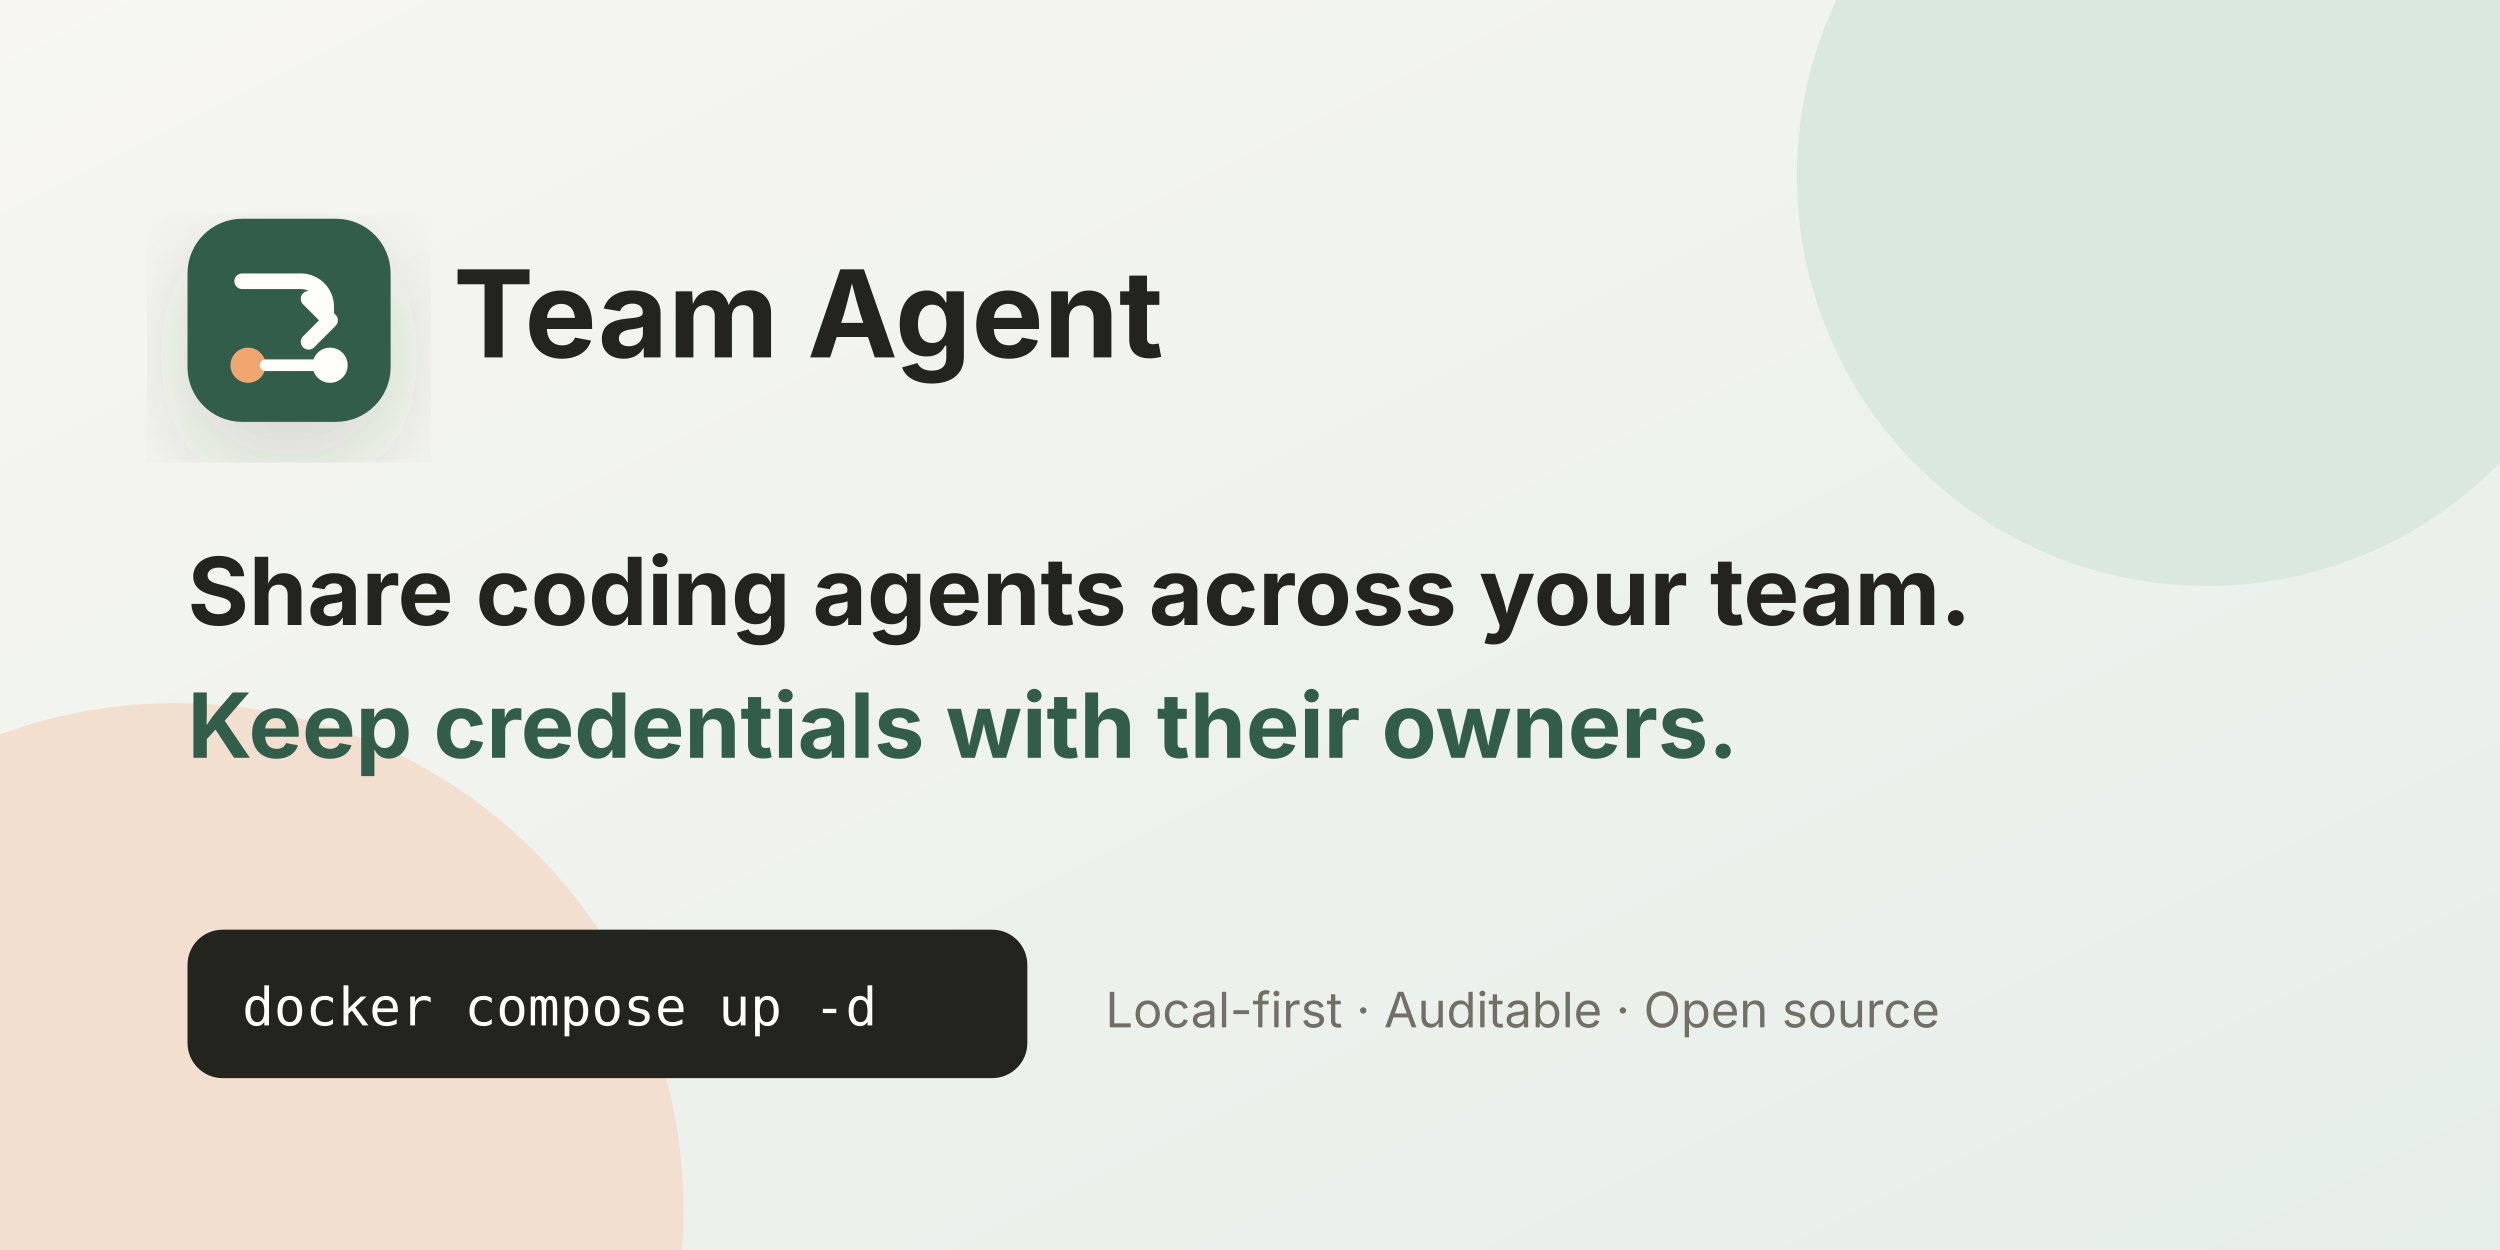
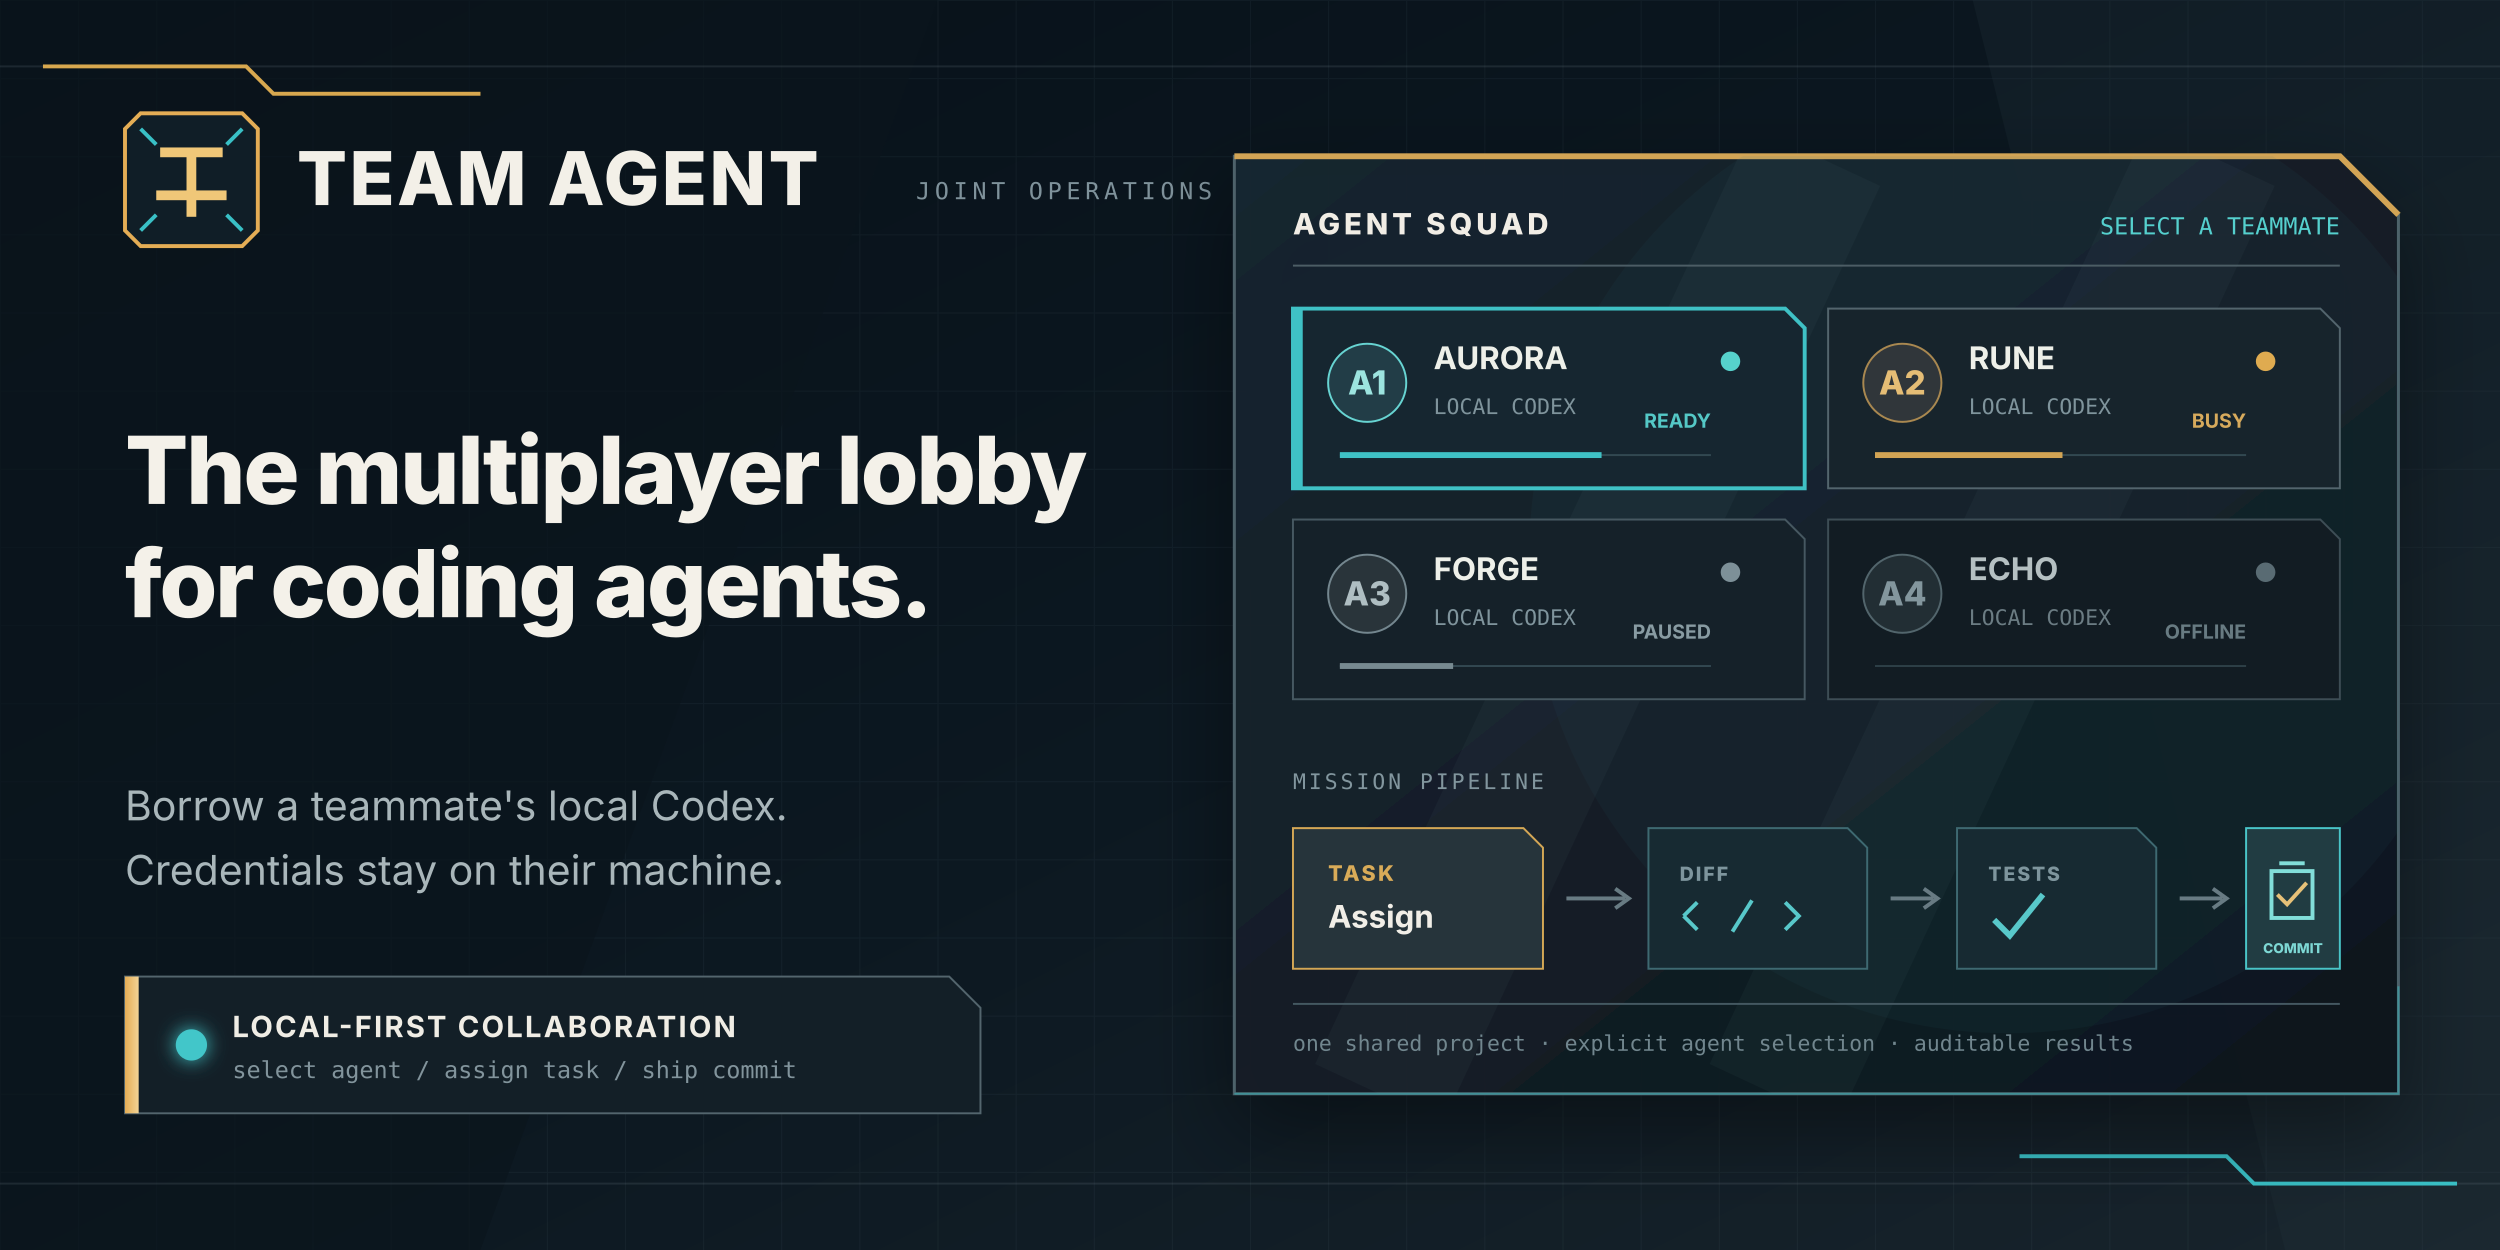
- <svg xmlns="http://www.w3.org/2000/svg" width="1280" height="640" viewBox="0 0 1280 640">
+ <svg xmlns="http://www.w3.org/2000/svg" width="1280" height="640" viewBox="0 0 1280 640" role="img" aria-labelledby="title desc">
  <defs>
-     <linearGradient id="bg" x1="0" y1="0" x2="1" y2="1">
-       <stop offset="0" stop-color="#f7f6f1" />
-       <stop offset="1" stop-color="#e6eee9" />
+     <linearGradient id="background" x1="0" y1="0" x2="1" y2="1">
+       <stop offset="0" stop-color="#071018" />
+       <stop offset="0.54" stop-color="#0c1821" />
+       <stop offset="1" stop-color="#18242c" />
    </linearGradient>
-     <filter id="shadow" x="-20%" y="-20%" width="140%" height="140%">
-       <feDropShadow dx="0" dy="18" stdDeviation="24" flood-color="#244437" flood-opacity=".16" />
+     <linearGradient id="panel" x1="0" y1="0" x2="1" y2="1">
+       <stop offset="0" stop-color="#182630" stop-opacity="0.96" />
+       <stop offset="1" stop-color="#0d171e" stop-opacity="0.96" />
+     </linearGradient>
+     <linearGradient id="gold" x1="0" y1="0" x2="1" y2="0">
+       <stop offset="0" stop-color="#e4ad55" />
+       <stop offset="1" stop-color="#f2d395" />
+     </linearGradient>
+     <pattern id="grid" width="40" height="40" patternUnits="userSpaceOnUse">
+       <path d="M40 0H0V40" fill="none" stroke="#6f8791" stroke-opacity="0.08" />
+     </pattern>
+     <filter id="soft-shadow" x="-20%" y="-20%" width="140%" height="140%">
+       <feDropShadow dx="0" dy="18" stdDeviation="22" flood-color="#00070b" flood-opacity="0.42" />
    </filter>
+     <filter id="cyan-glow" x="-80%" y="-80%" width="260%" height="260%">
+       <feGaussianBlur stdDeviation="5" result="blur" />
+       <feMerge>
+         <feMergeNode in="blur" />
+         <feMergeNode in="SourceGraphic" />
+       </feMerge>
+     </filter>
+     <clipPath id="lobby-clip">
+       <path d="M632 80H1198L1228 110V560H632Z" />
+     </clipPath>
  </defs>
-   <rect width="1280" height="640" fill="url(#bg)" />
-   <circle cx="1130" cy="90" r="210" fill="#dbe8df" />
-   <circle cx="90" cy="620" r="260" fill="#f2dfcf" />
-   <g transform="translate(96 112)">
-     <rect width="104" height="104" rx="28" fill="#335d4b" filter="url(#shadow)" />
-     <path d="M28 32h30a13 13 0 0 1 13 13v5" fill="none" stroke="#fffefa" stroke-width="8" stroke-linecap="round" />
-     <path d="m62 41 11 11-11 11" fill="none" stroke="#fffefa" stroke-width="8" stroke-linecap="round" stroke-linejoin="round" />
-     <circle cx="31" cy="75" r="9" fill="#f0a76f" />
-     <circle cx="73" cy="75" r="9" fill="#fffefa" />
-     <path d="M40 75h24" stroke="#fffefa" stroke-width="6" stroke-linecap="round" />
+   <rect width="1280" height="640" fill="url(#background)" />
+   <rect width="1280" height="640" fill="url(#grid)" />
+   <path d="M0 0H480L246 640H0Z" fill="#0a141c" opacity="0.68" />
+   <path d="M1010 0H1280V640H1170Z" fill="#23323b" opacity="0.25" />
+   <path d="M0 34H1280M0 606H1280" stroke="#6c7c83" stroke-opacity="0.2" />
+   <path d="M22 34h104l14 14h106" fill="none" stroke="#d8a84f" stroke-width="2" />
+   <path d="M1258 606h-104l-14-14h-106" fill="none" stroke="#39bfc5" stroke-width="2" />
+   <g transform="translate(64 58)">
+     <path d="M0 8 8 0h52l8 8v52l-8 8H8l-8-8Z" fill="#101e27" stroke="#e4ad55" stroke-width="2" />
+     <path d="M18 20h32M34 20v33M16 42h36" fill="none" stroke="#f0c778" stroke-width="5" />
+     <path d="m8 8 8 8M60 8l-8 8M8 60l8-8M60 60l-8-8" stroke="#39c0c6" stroke-width="2" />
+     <text x="88" y="47" fill="#f3f0e8" font-family="Inter,Segoe UI,Arial,sans-serif" font-size="38" font-weight="800" letter-spacing="1.2">TEAM AGENT</text>
+     <text x="405" y="44" fill="#7f929b" font-family="SFMono-Regular,Consolas,monospace" font-size="12" letter-spacing="2.4">JOINT OPERATIONS</text>
  </g>
-   <text x="232" y="183" fill="#24241f" font-family="Inter,Arial,sans-serif" font-size="62" font-weight="750">Team Agent</text>
-   <text x="96" y="320" fill="#24241f" font-family="Inter,Arial,sans-serif" font-size="48" font-weight="720">Share coding agents across your team.</text>
-   <text x="96" y="388" fill="#335d4b" font-family="Inter,Arial,sans-serif" font-size="46" font-weight="720">Keep credentials with their owners.</text>
-   <g transform="translate(96 476)">
-     <rect width="430" height="76" rx="18" fill="#24241f" />
-     <text x="28" y="49" fill="#fffefa" font-family="SFMono-Regular,Consolas,monospace" font-size="27">docker compose up -d</text>
+   <g transform="translate(64 190)">
+     <path d="M0 0H76" stroke="url(#gold)" stroke-width="4" />
+     <text x="0" y="68" fill="#f4f1e9" font-family="Inter,Segoe UI,Arial,sans-serif" font-size="48" font-weight="760" letter-spacing="-1.2">The multiplayer lobby</text>
+     <text x="0" y="126" fill="#f4f1e9" font-family="Inter,Segoe UI,Arial,sans-serif" font-size="48" font-weight="760" letter-spacing="-1.2">for coding agents.</text>
+     <text x="0" y="230" fill="#a9b6ba" font-family="Inter,Segoe UI,Arial,sans-serif" font-size="21">Borrow a teammate's local Codex.</text>
+     <text x="0" y="263" fill="#a9b6ba" font-family="Inter,Segoe UI,Arial,sans-serif" font-size="21">Credentials stay on their machine.</text>
+     <g transform="translate(0 310)">
+       <path d="M0 0h422l16 16v54H0Z" fill="#131f27" stroke="#53656d" />
+       <path d="M0 0h7v70H0Z" fill="url(#gold)" />
+       <circle cx="34" cy="35" r="8" fill="#42c6c9" filter="url(#cyan-glow)" />
+       <text x="55" y="31" fill="#f0ede5" font-family="Inter,Segoe UI,Arial,sans-serif" font-size="15" font-weight="750" letter-spacing="1.1">LOCAL-FIRST COLLABORATION</text>
+       <text x="55" y="52" fill="#82949c" font-family="SFMono-Regular,Consolas,monospace" font-size="12">select agent  /  assign task  /  ship commit</text>
+     </g>
  </g>
-   <text x="566" y="526" fill="#716f66" font-family="Inter,Arial,sans-serif" font-size="25">Local-first  ·  Auditable  ·  Open source</text>
+   <g filter="url(#soft-shadow)">
+     <path d="M632 80H1198L1228 110V560H632Z" fill="url(#panel)" stroke="#4e626b" stroke-width="1.5" />
+     <path d="M632 80h566l30 30" fill="none" stroke="#d2a454" stroke-width="3" />
+     <path d="M632 560h596v-55" fill="none" stroke="#35b6bc" stroke-opacity="0.55" />
+   </g>
+   <g clip-path="url(#lobby-clip)">
+     <circle cx="1028" cy="284" r="245" fill="#2a6670" opacity="0.08" />
+     <path d="M930 80 706 560M1132 80 908 560" stroke="#81a1aa" stroke-opacity="0.05" stroke-width="72" />
+   </g>
+   <g transform="translate(662 104)">
+     <text y="16" fill="#f1ede5" font-family="Inter,Segoe UI,Arial,sans-serif" font-size="15" font-weight="800" letter-spacing="2">AGENT SQUAD</text>
+     <text x="536" y="16" fill="#55d0ce" font-family="SFMono-Regular,Consolas,monospace" font-size="12" text-anchor="end">SELECT A TEAMMATE</text>
+     <path d="M0 32H536" stroke="#4c5d65" />
+   </g>
+   <g transform="translate(662 158)" font-family="Inter,Segoe UI,Arial,sans-serif">
+     <g>
+       <path d="M0 0h252l10 10v82H0Z" fill="#162630" stroke="#3fc1c5" stroke-width="2" />
+       <path d="M0 0h5v92H0Z" fill="#3fc1c5" />
+       <circle cx="38" cy="38" r="20" fill="#223d47" stroke="#67d4d2" />
+       <text x="38" y="44" fill="#9ce4df" font-size="17" font-weight="800" text-anchor="middle">A1</text>
+       <text x="72" y="31" fill="#eef0e9" font-size="16" font-weight="750">AURORA</text>
+       <text x="72" y="54" fill="#7f949c" font-family="SFMono-Regular,Consolas,monospace" font-size="11">LOCAL CODEX</text>
+       <circle cx="224" cy="27" r="5" fill="#56d2cc" />
+       <text x="214" y="61" fill="#54c8c6" font-size="10" font-weight="700" text-anchor="end">READY</text>
+       <path d="M24 75h190" stroke="#324851" />
+       <path d="M24 75h134" stroke="#3fc1c5" stroke-width="3" />
+     </g>
+     <g transform="translate(274)">
+       <path d="M0 0h252l10 10v82H0Z" fill="#17242c" stroke="#53656d" />
+       <circle cx="38" cy="38" r="20" fill="#30363a" stroke="#a98850" />
+       <text x="38" y="44" fill="#e5bd75" font-size="17" font-weight="800" text-anchor="middle">A2</text>
+       <text x="72" y="31" fill="#eef0e9" font-size="16" font-weight="750">RUNE</text>
+       <text x="72" y="54" fill="#7f949c" font-family="SFMono-Regular,Consolas,monospace" font-size="11">LOCAL CODEX</text>
+       <circle cx="224" cy="27" r="5" fill="#dfab50" />
+       <text x="214" y="61" fill="#d7aa5c" font-size="10" font-weight="700" text-anchor="end">BUSY</text>
+       <path d="M24 75h190" stroke="#324851" />
+       <path d="M24 75h96" stroke="#d2a454" stroke-width="3" />
+     </g>
+     <g transform="translate(0 108)">
+       <path d="M0 0h252l10 10v82H0Z" fill="#152129" stroke="#465861" />
+       <circle cx="38" cy="38" r="20" fill="#29343a" stroke="#74878f" />
+       <text x="38" y="44" fill="#afbec2" font-size="17" font-weight="800" text-anchor="middle">A3</text>
+       <text x="72" y="31" fill="#eef0e9" font-size="16" font-weight="750">FORGE</text>
+       <text x="72" y="54" fill="#7f949c" font-family="SFMono-Regular,Consolas,monospace" font-size="11">LOCAL CODEX</text>
+       <circle cx="224" cy="27" r="5" fill="#7d9098" />
+       <text x="214" y="61" fill="#889ba2" font-size="10" font-weight="700" text-anchor="end">PAUSED</text>
+       <path d="M24 75h190" stroke="#324851" />
+       <path d="M24 75h58" stroke="#778a91" stroke-width="3" />
+     </g>
+     <g transform="translate(274 108)">
+       <path d="M0 0h252l10 10v82H0Z" fill="#121c23" stroke="#3d4d55" />
+       <circle cx="38" cy="38" r="20" fill="#222e34" stroke="#52656c" />
+       <text x="38" y="44" fill="#83969d" font-size="17" font-weight="800" text-anchor="middle">A4</text>
+       <text x="72" y="31" fill="#b5c0c2" font-size="16" font-weight="750">ECHO</text>
+       <text x="72" y="54" fill="#6b7c83" font-family="SFMono-Regular,Consolas,monospace" font-size="11">LOCAL CODEX</text>
+       <circle cx="224" cy="27" r="5" fill="#596b73" />
+       <text x="214" y="61" fill="#687b82" font-size="10" font-weight="700" text-anchor="end">OFFLINE</text>
+       <path d="M24 75h190" stroke="#2d3f47" />
+     </g>
+   </g>
+   <g transform="translate(662 390)">
+     <text y="14" fill="#82969e" font-family="SFMono-Regular,Consolas,monospace" font-size="11" letter-spacing="1.5">MISSION PIPELINE</text>
+     <g transform="translate(0 34)" font-family="Inter,Segoe UI,Arial,sans-serif">
+       <path d="M0 0h118l10 10v62H0Z" fill="#26343b" stroke="#d4a755" />
+       <text x="18" y="27" fill="#d9ab58" font-size="11" font-weight="800" letter-spacing="1.2">TASK</text>
+       <text x="18" y="51" fill="#f1eee7" font-size="16" font-weight="750">Assign</text>
+       <path d="M140 36h30m-5-5 7 5-7 5" fill="none" stroke="#687b83" stroke-width="2" />
+       <path d="M182 0h102l10 10v62H182Z" fill="#172a32" stroke="#3e6971" />
+       <text x="198" y="27" fill="#7e959d" font-size="10" font-weight="800" letter-spacing="1">DIFF</text>
+       <path d="m200 45 7-7m-7 7 7 7m45-14 7 7-7 7m-27 1 10-16" fill="none" stroke="#58c8ca" stroke-width="2" />
+       <path d="M306 36h22m-5-5 7 5-7 5" fill="none" stroke="#687b83" stroke-width="2" />
+       <path d="M340 0h92l10 10v62H340Z" fill="#172a32" stroke="#3e6971" />
+       <text x="356" y="27" fill="#7e959d" font-size="10" font-weight="800" letter-spacing="1">TESTS</text>
+       <path d="m359 47 8 8 17-21" fill="none" stroke="#58c8ca" stroke-width="3" />
+       <path d="M454 36h22m-5-5 7 5-7 5" fill="none" stroke="#687b83" stroke-width="2" />
+       <path d="M488 0h48v72h-48Z" fill="#213c42" stroke="#49c5c8" />
+       <path d="M501 22h21v24h-21zM505 18h13" fill="none" stroke="#82ded9" stroke-width="2" />
+       <path d="m504 34 5 5 10-11" fill="none" stroke="#e6c178" stroke-width="2" />
+       <text x="512" y="64" fill="#7dd8d4" font-size="7" font-weight="800" text-anchor="middle">COMMIT</text>
+     </g>
+     <path d="M0 124H536" stroke="#445861" />
+     <text y="148" fill="#71868e" font-family="SFMono-Regular,Consolas,monospace" font-size="11">one shared project · explicit agent selection · auditable results</text>
+   </g>
</svg>
